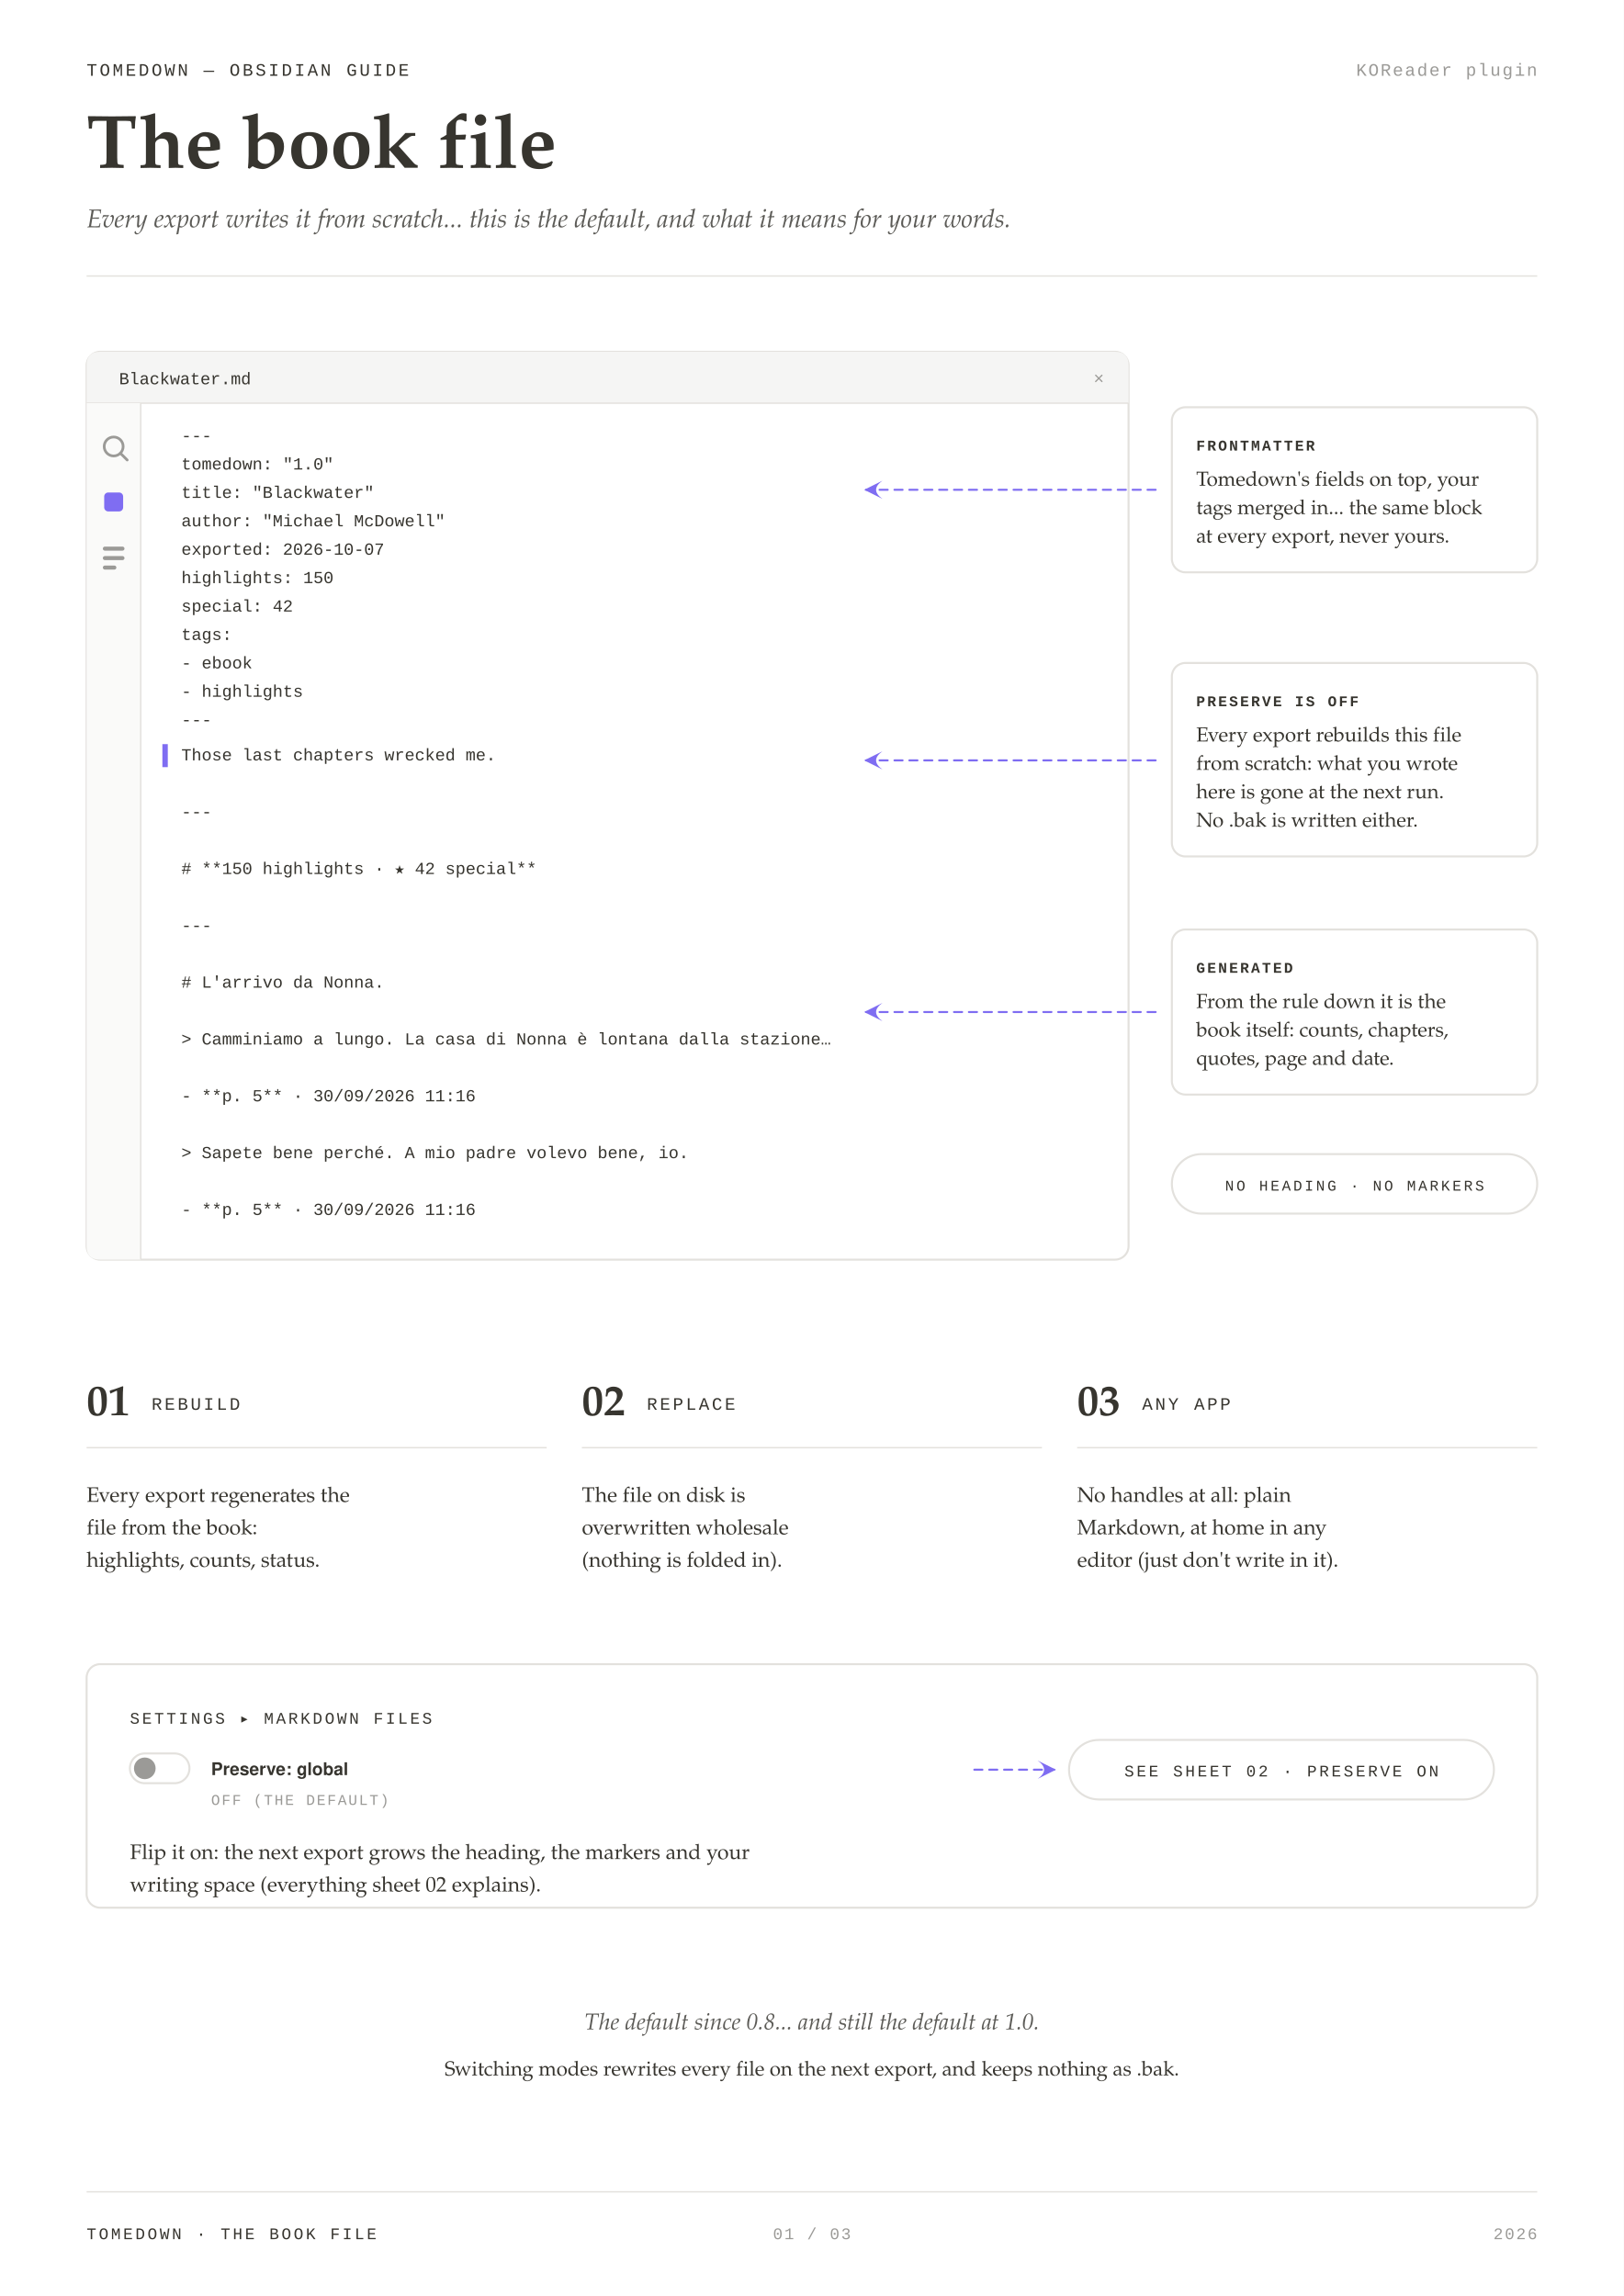
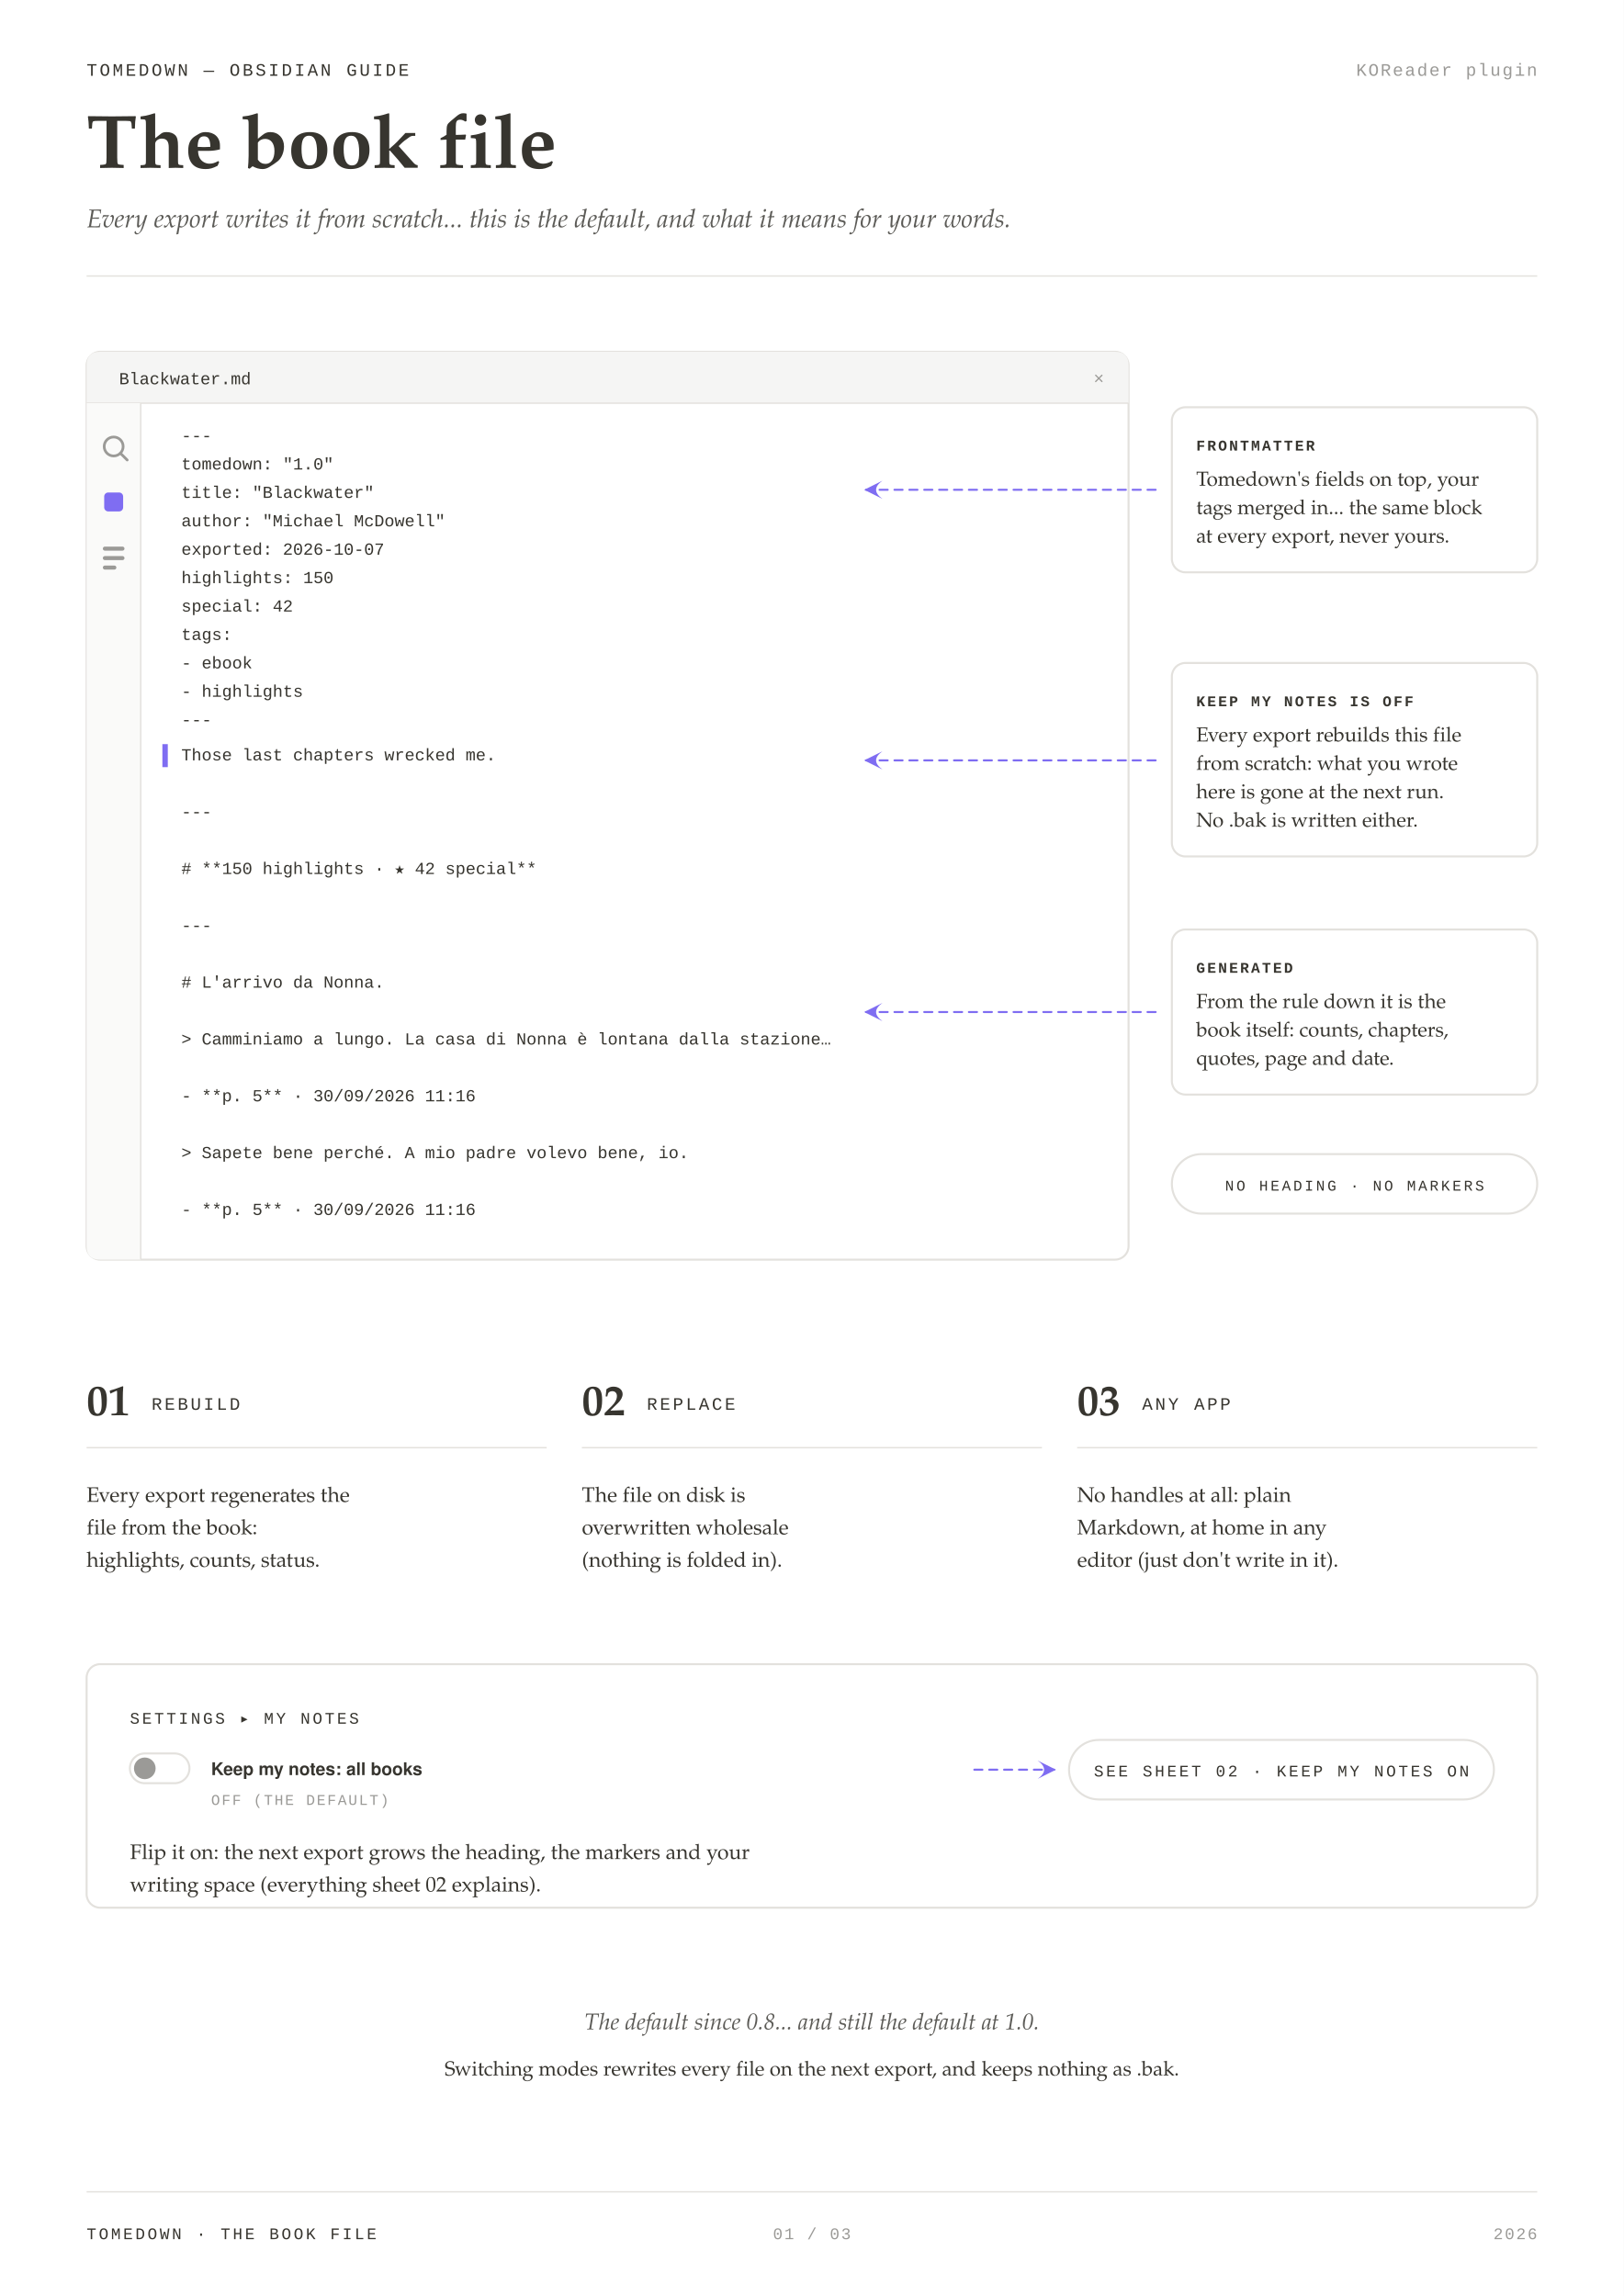
- <svg xmlns="http://www.w3.org/2000/svg" width="1200" height="1697" viewBox="0 0 1200 1697" role="img" aria-label="Tomedown Obsidian guide 01 — the book file, as every export writes it by default: frontmatter, then the generated block, no heading and no markers; anything you write in the file is gone at the next export; to keep your words switch on Preserve: global (Settings, Markdown files)">
+ <svg xmlns="http://www.w3.org/2000/svg" width="1200" height="1697" viewBox="0 0 1200 1697" role="img" aria-label="Tomedown Obsidian guide 01 — the book file, as every export writes it by default: frontmatter, then the generated block, no heading and no markers; anything you write in the file is gone at the next export; to keep your words switch on Keep my notes: all books (Settings, My notes)">
  <style>
    .display { font-family: Georgia, "Iowan Old Style", "Palatino Linotype", "Book Antiqua", "Times New Roman", "Liberation Serif", "DejaVu Serif", serif; font-weight: 700; fill: #37352F; }
    .deck    { font-family: Georgia, "Iowan Old Style", "Palatino Linotype", "Book Antiqua", "Times New Roman", "Liberation Serif", "DejaVu Serif", serif; font-style: italic; fill: #5C5B57; }
    .body    { font-family: Georgia, "Iowan Old Style", "Palatino Linotype", "Book Antiqua", "Times New Roman", "Liberation Serif", "DejaVu Serif", serif; fill: #37352F; }
    .menu    { font-family: "Helvetica Neue", Helvetica, Arial, "Liberation Sans", "DejaVu Sans", sans-serif; font-weight: 700; fill: #37352F; }
    .ui      { font-family: "Helvetica Neue", Helvetica, Arial, "Liberation Sans", "DejaVu Sans", sans-serif; fill: #37352F; }
    .uim     { font-family: "Helvetica Neue", Helvetica, Arial, "Liberation Sans", "DejaVu Sans", sans-serif; fill: #9B9A97; }
    .label   { font-family: "SF Mono", Menlo, Consolas, "JetBrains Mono", "Liberation Mono", "DejaVu Sans Mono", monospace; letter-spacing: 1.8px; fill: #37352F; }
    .labelm  { font-family: "SF Mono", Menlo, Consolas, "JetBrains Mono", "Liberation Mono", "DejaVu Sans Mono", monospace; letter-spacing: 1.2px; fill: #9B9A97; }
    .nhead   { font-family: "SF Mono", Menlo, Consolas, "JetBrains Mono", "Liberation Mono", "DejaVu Sans Mono", monospace; font-weight: 600; letter-spacing: 1.5px; fill: #37352F; }
    .code    { font-family: "SF Mono", Menlo, Consolas, "JetBrains Mono", "Liberation Mono", "DejaVu Sans Mono", monospace; fill: #37352F; }
    .comment { font-family: "SF Mono", Menlo, Consolas, "JetBrains Mono", "Liberation Mono", "DejaVu Sans Mono", monospace; fill: #9B9A97; }
    .rule    { stroke: #E3E1DD; stroke-width: 1; }
    .hair    { stroke: #E3E1DD; stroke-width: 1; }
    .dash    { stroke: #7F6DF2; stroke-width: 1.5; stroke-dasharray: 6 5; fill: none; stroke-linecap: round; }
    .card    { fill: #FFFFFF; stroke: #E3E1DD; stroke-width: 1.5; }
    .note    { fill: none; stroke: #E3E1DD; stroke-width: 1.5; }
    .pill    { fill: #FFFFFF; stroke: #E3E1DD; stroke-width: 1.5; }
    .accent  { fill: #7F6DF2; }
  </style>
  <defs>
    <marker id="ah" viewBox="0 0 10 10" refX="9" refY="5" markerWidth="9" markerHeight="9" orient="auto-start-reverse">
      <path d="M0 0 L10 5 L0 10 Q7 5 0 0 z" fill="#7F6DF2" />
    </marker>
  </defs>
  <rect width="1200" height="1697" fill="#FFFFFF" />
  <text class="label" x="64" y="56" font-size="13">TOMEDOWN — OBSIDIAN GUIDE</text>
  <text class="labelm" x="1136" y="56" font-size="13" text-anchor="end">KOReader plugin</text>
  <text class="display" x="64" y="124" font-size="56">The book file</text>
  <text class="deck" x="64" y="168" font-size="19">Every export writes it from scratch... this is the default, and what it means for your words.</text>
  <line class="rule" x1="64" y1="204" x2="1136" y2="204" />
  <rect x="64" y="260" width="770" height="671" rx="10" fill="#FFFFFF" stroke="#E3E1DD" stroke-width="1.5" />
  <path d="M64 270 Q64 260 74 260 H824 Q834 260 834 270 V298 H64 Z" fill="#F5F5F4" />
  <line class="hair" x1="64" y1="298" x2="834" y2="298" />
  <text class="code" x="88" y="284" font-size="12.5">Blackwater.md</text>
  <text class="comment" x="812" y="284" font-size="13" text-anchor="middle">×</text>
  <path d="M104 298 H64 V921 Q64 931 74 931 H104 Z" fill="#FAFAF9" />
  <line class="hair" x1="104" y1="298" x2="104" y2="931" />
  <circle cx="84" cy="330" r="7" fill="none" stroke="#9B9A97" stroke-width="2" />
  <path d="M89 335 L94 340" stroke="#9B9A97" stroke-width="2" stroke-linecap="round" />
  <rect x="77" y="364" width="14" height="14" rx="3" fill="#7F6DF2" />
  <rect x="76" y="404" width="16" height="3" rx="1.5" fill="#9B9A97" />
  <rect x="76" y="411" width="16" height="3" rx="1.5" fill="#9B9A97" />
  <rect x="76" y="418" width="10" height="3" rx="1.5" fill="#9B9A97" />
  <text class="code" x="134" y="326" font-size="12.5">---</text>
  <text class="code" x="134" y="347" font-size="12.5">tomedown: "1.0"</text>
  <text class="code" x="134" y="368" font-size="12.5">title: "Blackwater"</text>
  <text class="code" x="134" y="389" font-size="12.5">author: "Michael McDowell"</text>
  <text class="code" x="134" y="410" font-size="12.5">exported: 2026-10-07</text>
  <text class="code" x="134" y="431" font-size="12.5">highlights: 150</text>
  <text class="code" x="134" y="452" font-size="12.5">special: 42</text>
  <text class="code" x="134" y="473" font-size="12.5">tags:</text>
  <text class="code" x="134" y="494" font-size="12.5">  - ebook</text>
  <text class="code" x="134" y="515" font-size="12.5">  - highlights</text>
  <text class="code" x="134" y="536" font-size="12.5">---</text>
  <rect class="accent" x="120" y="550" width="4" height="17" />
  <text class="code" x="134" y="562" font-size="12.5">Those last chapters wrecked me.</text>
  <text class="code" x="134" y="604" font-size="12.5">---</text>
  <text class="code" x="134" y="646" font-size="12.5"># **150 highlights · ★ 42 special**</text>
  <text class="code" x="134" y="688" font-size="12.5">---</text>
  <text class="code" x="134" y="730" font-size="12.5"># L'arrivo da Nonna.</text>
  <text class="code" x="134" y="772" font-size="12.5">&gt; Camminiamo a lungo. La casa di Nonna è lontana dalla stazione…</text>
  <text class="code" x="134" y="814" font-size="12.5">- **p. 5** · 30/09/2026 11:16</text>
  <text class="code" x="134" y="856" font-size="12.5">&gt; Sapete bene perché. A mio padre volevo bene, io.</text>
  <text class="code" x="134" y="898" font-size="12.5">- **p. 5** · 30/09/2026 11:16</text>
  <rect class="note" x="866" y="301" width="270" height="122" rx="10" />
  <text class="nhead" x="884" y="333" font-size="11">FRONTMATTER</text>
  <text class="body" x="884" y="359" font-size="15">Tomedown's fields on top, your</text>
  <text class="body" x="884" y="380" font-size="15">tags merged in... the same block</text>
  <text class="body" x="884" y="401" font-size="15">at every export, never yours.</text>
  <path class="dash" marker-end="url(#ah)" d="M854 362 C760 362 720 362 640 362" />
  <rect class="note" x="866" y="490" width="270" height="143" rx="10" />
-   <text class="nhead" x="884" y="522" font-size="11">PRESERVE IS OFF</text>
+   <text class="nhead" x="884" y="522" font-size="11">KEEP MY NOTES IS OFF</text>
  <text class="body" x="884" y="548" font-size="15">Every export rebuilds this file</text>
  <text class="body" x="884" y="569" font-size="15">from scratch: what you wrote</text>
  <text class="body" x="884" y="590" font-size="15">here is gone at the next run.</text>
  <text class="body" x="884" y="611" font-size="15">No .bak is written either.</text>
  <path class="dash" marker-end="url(#ah)" d="M854 562 C760 562 720 562 640 562" />
  <rect class="note" x="866" y="687" width="270" height="122" rx="10" />
  <text class="nhead" x="884" y="719" font-size="11">GENERATED</text>
  <text class="body" x="884" y="745" font-size="15">From the rule down it is the</text>
  <text class="body" x="884" y="766" font-size="15">book itself: counts, chapters,</text>
  <text class="body" x="884" y="787" font-size="15">quotes, page and date.</text>
  <path class="dash" marker-end="url(#ah)" d="M854 748 C760 748 720 748 640 748" />
  <rect class="pill" x="866" y="853" width="270" height="44" rx="22" />
  <text class="label" x="1001" y="880" font-size="11" text-anchor="middle">NO HEADING · NO MARKERS</text>
  <text class="display" x="64" y="1046" font-size="32">01</text>
  <text class="label" x="112" y="1042" font-size="13">REBUILD</text>
  <line class="hair" x1="64" y1="1070" x2="404" y2="1070" />
  <text class="body" x="64" y="1110" font-size="15.5">Every export regenerates the</text>
  <text class="body" x="64" y="1134" font-size="15.5">file from the book:</text>
  <text class="body" x="64" y="1158" font-size="15.5">highlights, counts, status.</text>
  <text class="display" x="430" y="1046" font-size="32">02</text>
  <text class="label" x="478" y="1042" font-size="13">REPLACE</text>
  <line class="hair" x1="430" y1="1070" x2="770" y2="1070" />
  <text class="body" x="430" y="1110" font-size="15.5">The file on disk is</text>
  <text class="body" x="430" y="1134" font-size="15.5">overwritten wholesale</text>
  <text class="body" x="430" y="1158" font-size="15.5">(nothing is folded in).</text>
  <text class="display" x="796" y="1046" font-size="32">03</text>
  <text class="label" x="844" y="1042" font-size="13">ANY APP</text>
  <line class="hair" x1="796" y1="1070" x2="1136" y2="1070" />
  <text class="body" x="796" y="1110" font-size="15.5">No handles at all: plain</text>
  <text class="body" x="796" y="1134" font-size="15.5">Markdown, at home in any</text>
  <text class="body" x="796" y="1158" font-size="15.5">editor (just don't write in it).</text>
  <rect class="card" x="64" y="1230" width="1072" height="180" rx="10" fill="#FBFBFA" />
-   <text class="label" x="96" y="1274" font-size="12">SETTINGS ▸ MARKDOWN FILES</text>
+   <text class="label" x="96" y="1274" font-size="12">SETTINGS ▸ MY NOTES</text>
  <rect x="96" y="1296" width="44" height="22" rx="11" fill="#FFFFFF" stroke="#E3E1DD" stroke-width="1.5" />
  <circle cx="107" cy="1307" r="8" fill="#9B9A97" />
-   <text class="menu" x="156" y="1312" font-size="13">Preserve: global</text>
+   <text class="menu" x="156" y="1312" font-size="13">Keep my notes: all books</text>
  <text class="labelm" x="156" y="1334" font-size="11">OFF (THE DEFAULT)</text>
  <text class="body" x="96" y="1374" font-size="15.5">Flip it on: the next export grows the heading, the markers and your</text>
  <text class="body" x="96" y="1398" font-size="15.5">writing space (everything sheet 02 explains).</text>
  <path class="dash" marker-end="url(#ah)" d="M720 1308 H779" />
  <rect class="pill" x="790" y="1286" width="314" height="44" rx="22" stroke="#7F6DF2" />
-   <text class="label" x="947" y="1313" font-size="12" text-anchor="middle" fill="#7F6DF2">SEE SHEET 02 · PRESERVE ON</text>
+   <text class="label" x="947" y="1313" font-size="12" text-anchor="middle" fill="#7F6DF2">SEE SHEET 02 · KEEP MY NOTES ON</text>
  <text class="deck" x="600" y="1500" font-size="17" text-anchor="middle">The default since 0.8... and still the default at 1.0.</text>
  <text class="body" x="600" y="1534" font-size="15" text-anchor="middle" fill="#9B9A97">Switching modes rewrites every file on the next export, and keeps nothing as .bak.</text>
  <line class="rule" x1="64" y1="1620" x2="1136" y2="1620" />
  <text class="label" x="64" y="1655" font-size="12">TOMEDOWN · THE BOOK FILE</text>
  <text class="labelm" x="600" y="1655" font-size="12" text-anchor="middle">01 / 03</text>
  <text class="labelm" x="1136" y="1655" font-size="12" text-anchor="end">2026</text>
</svg>
